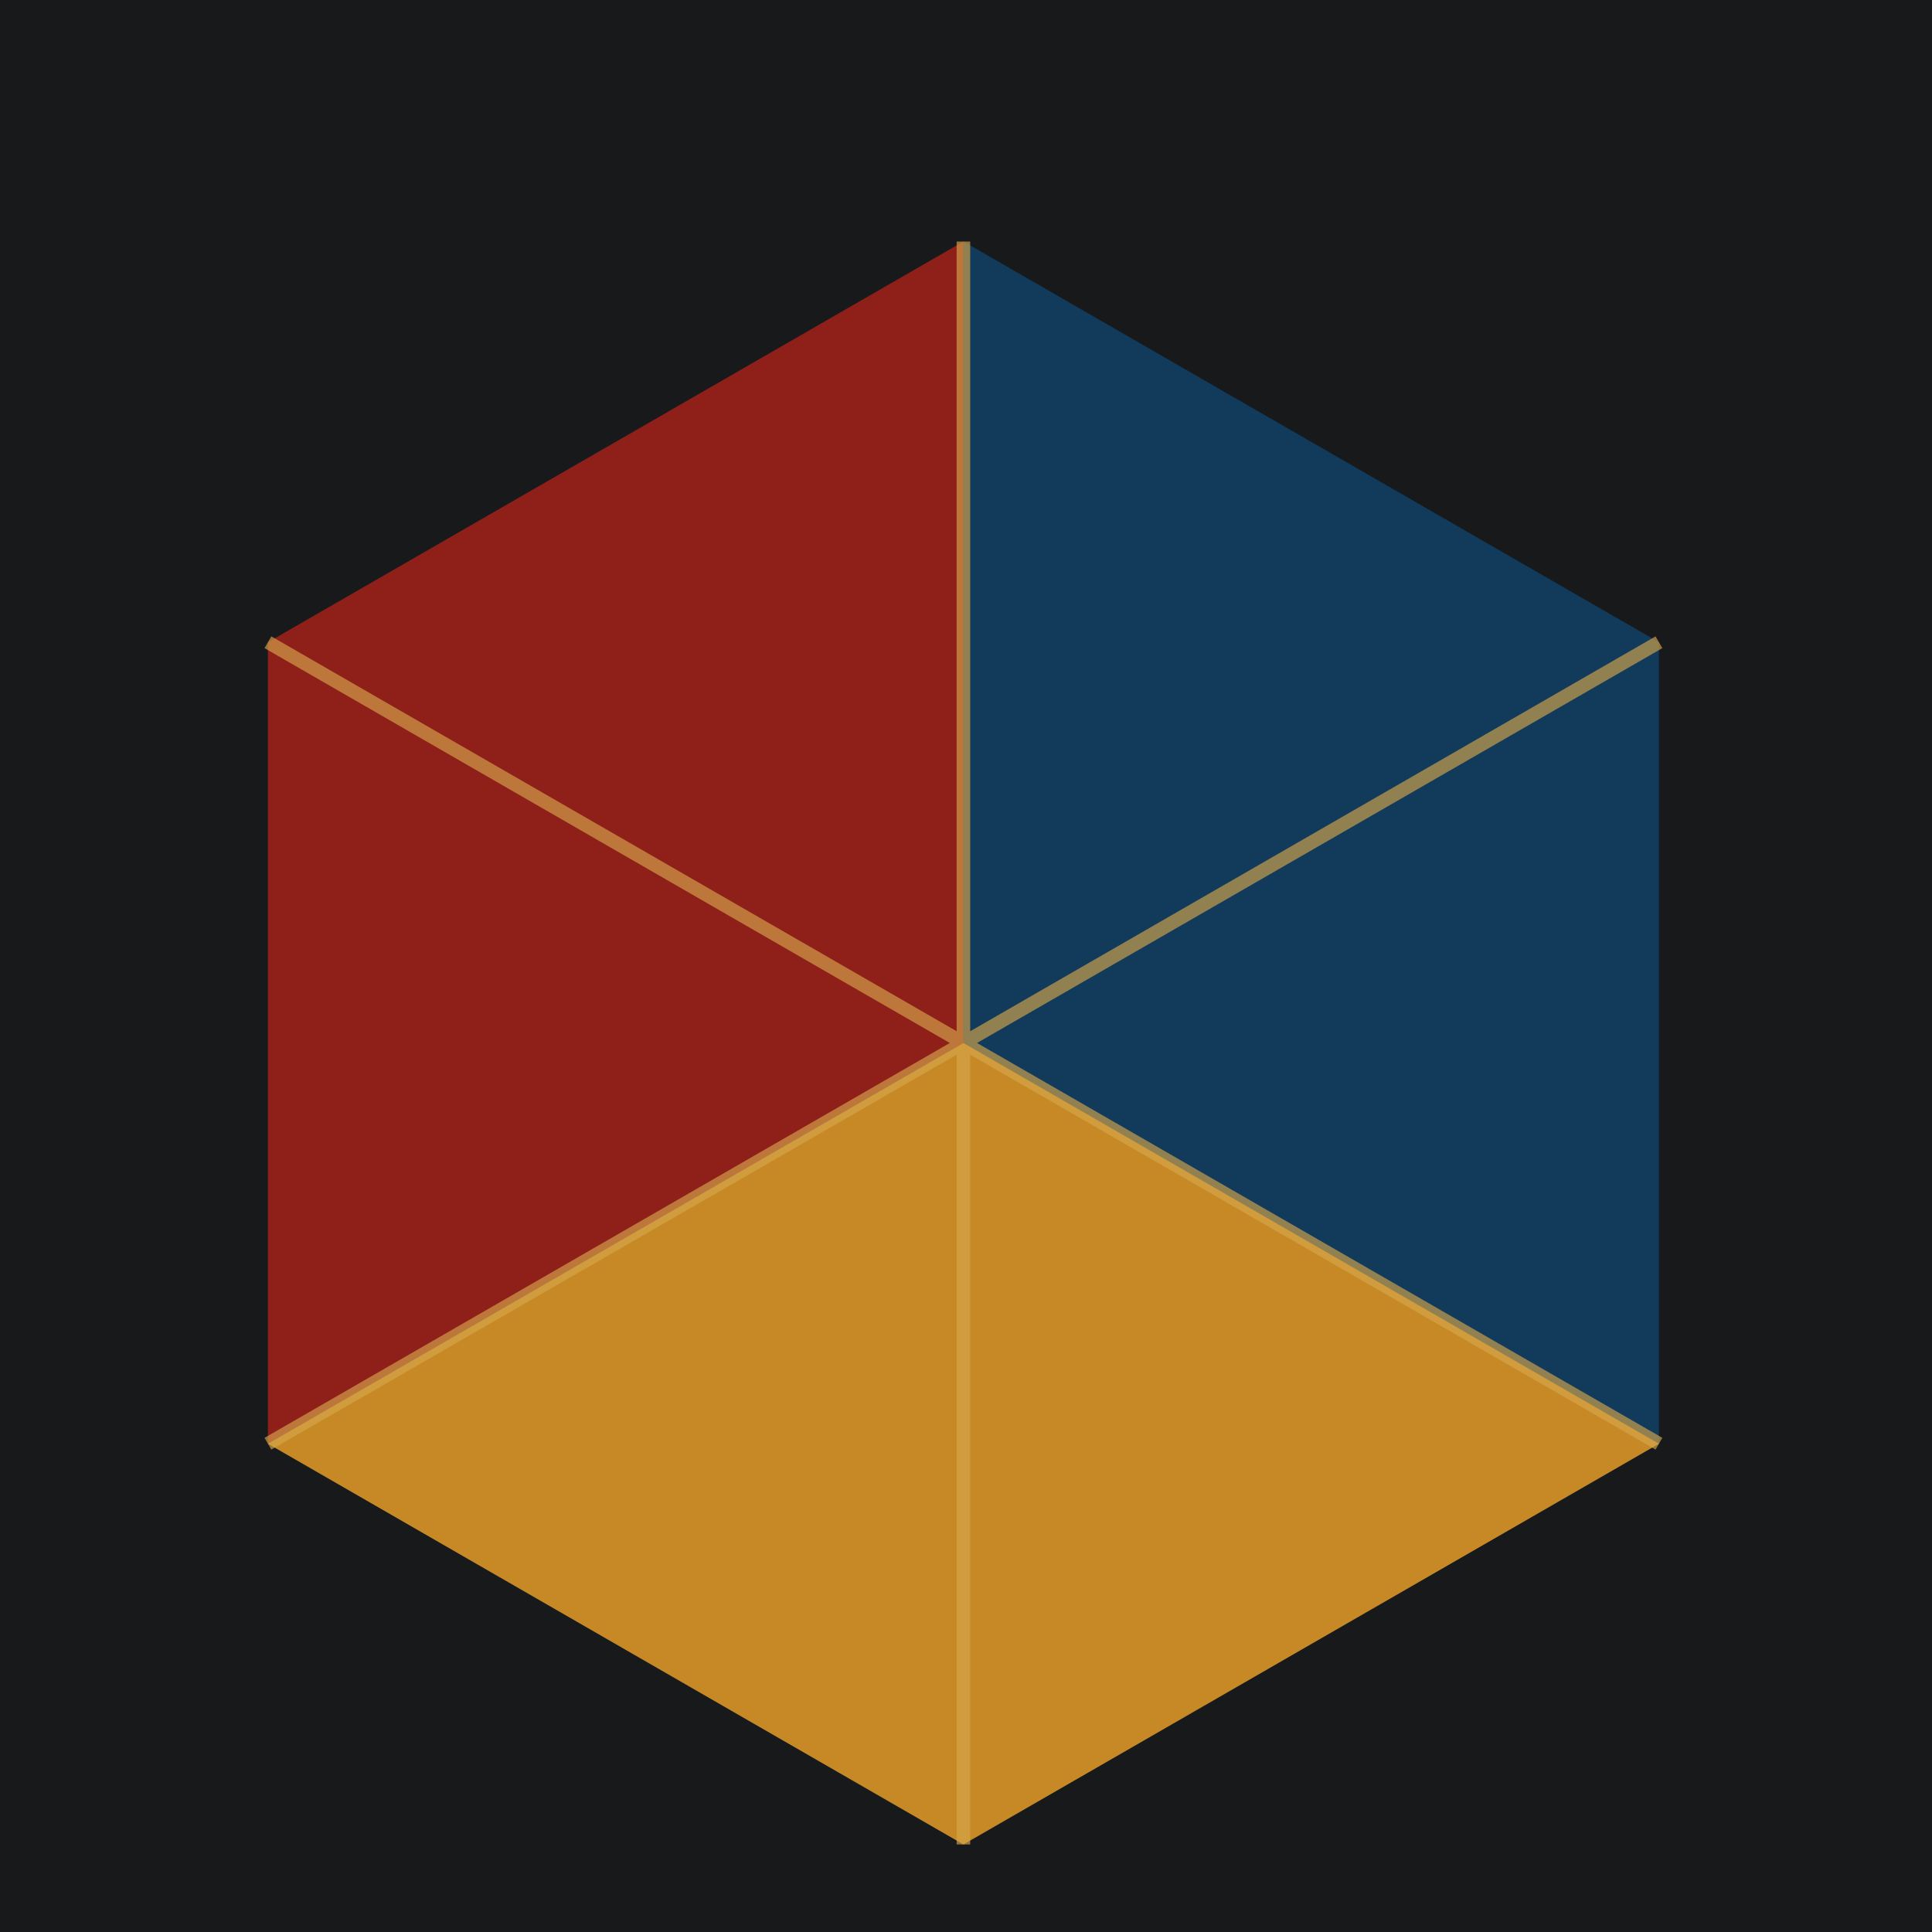
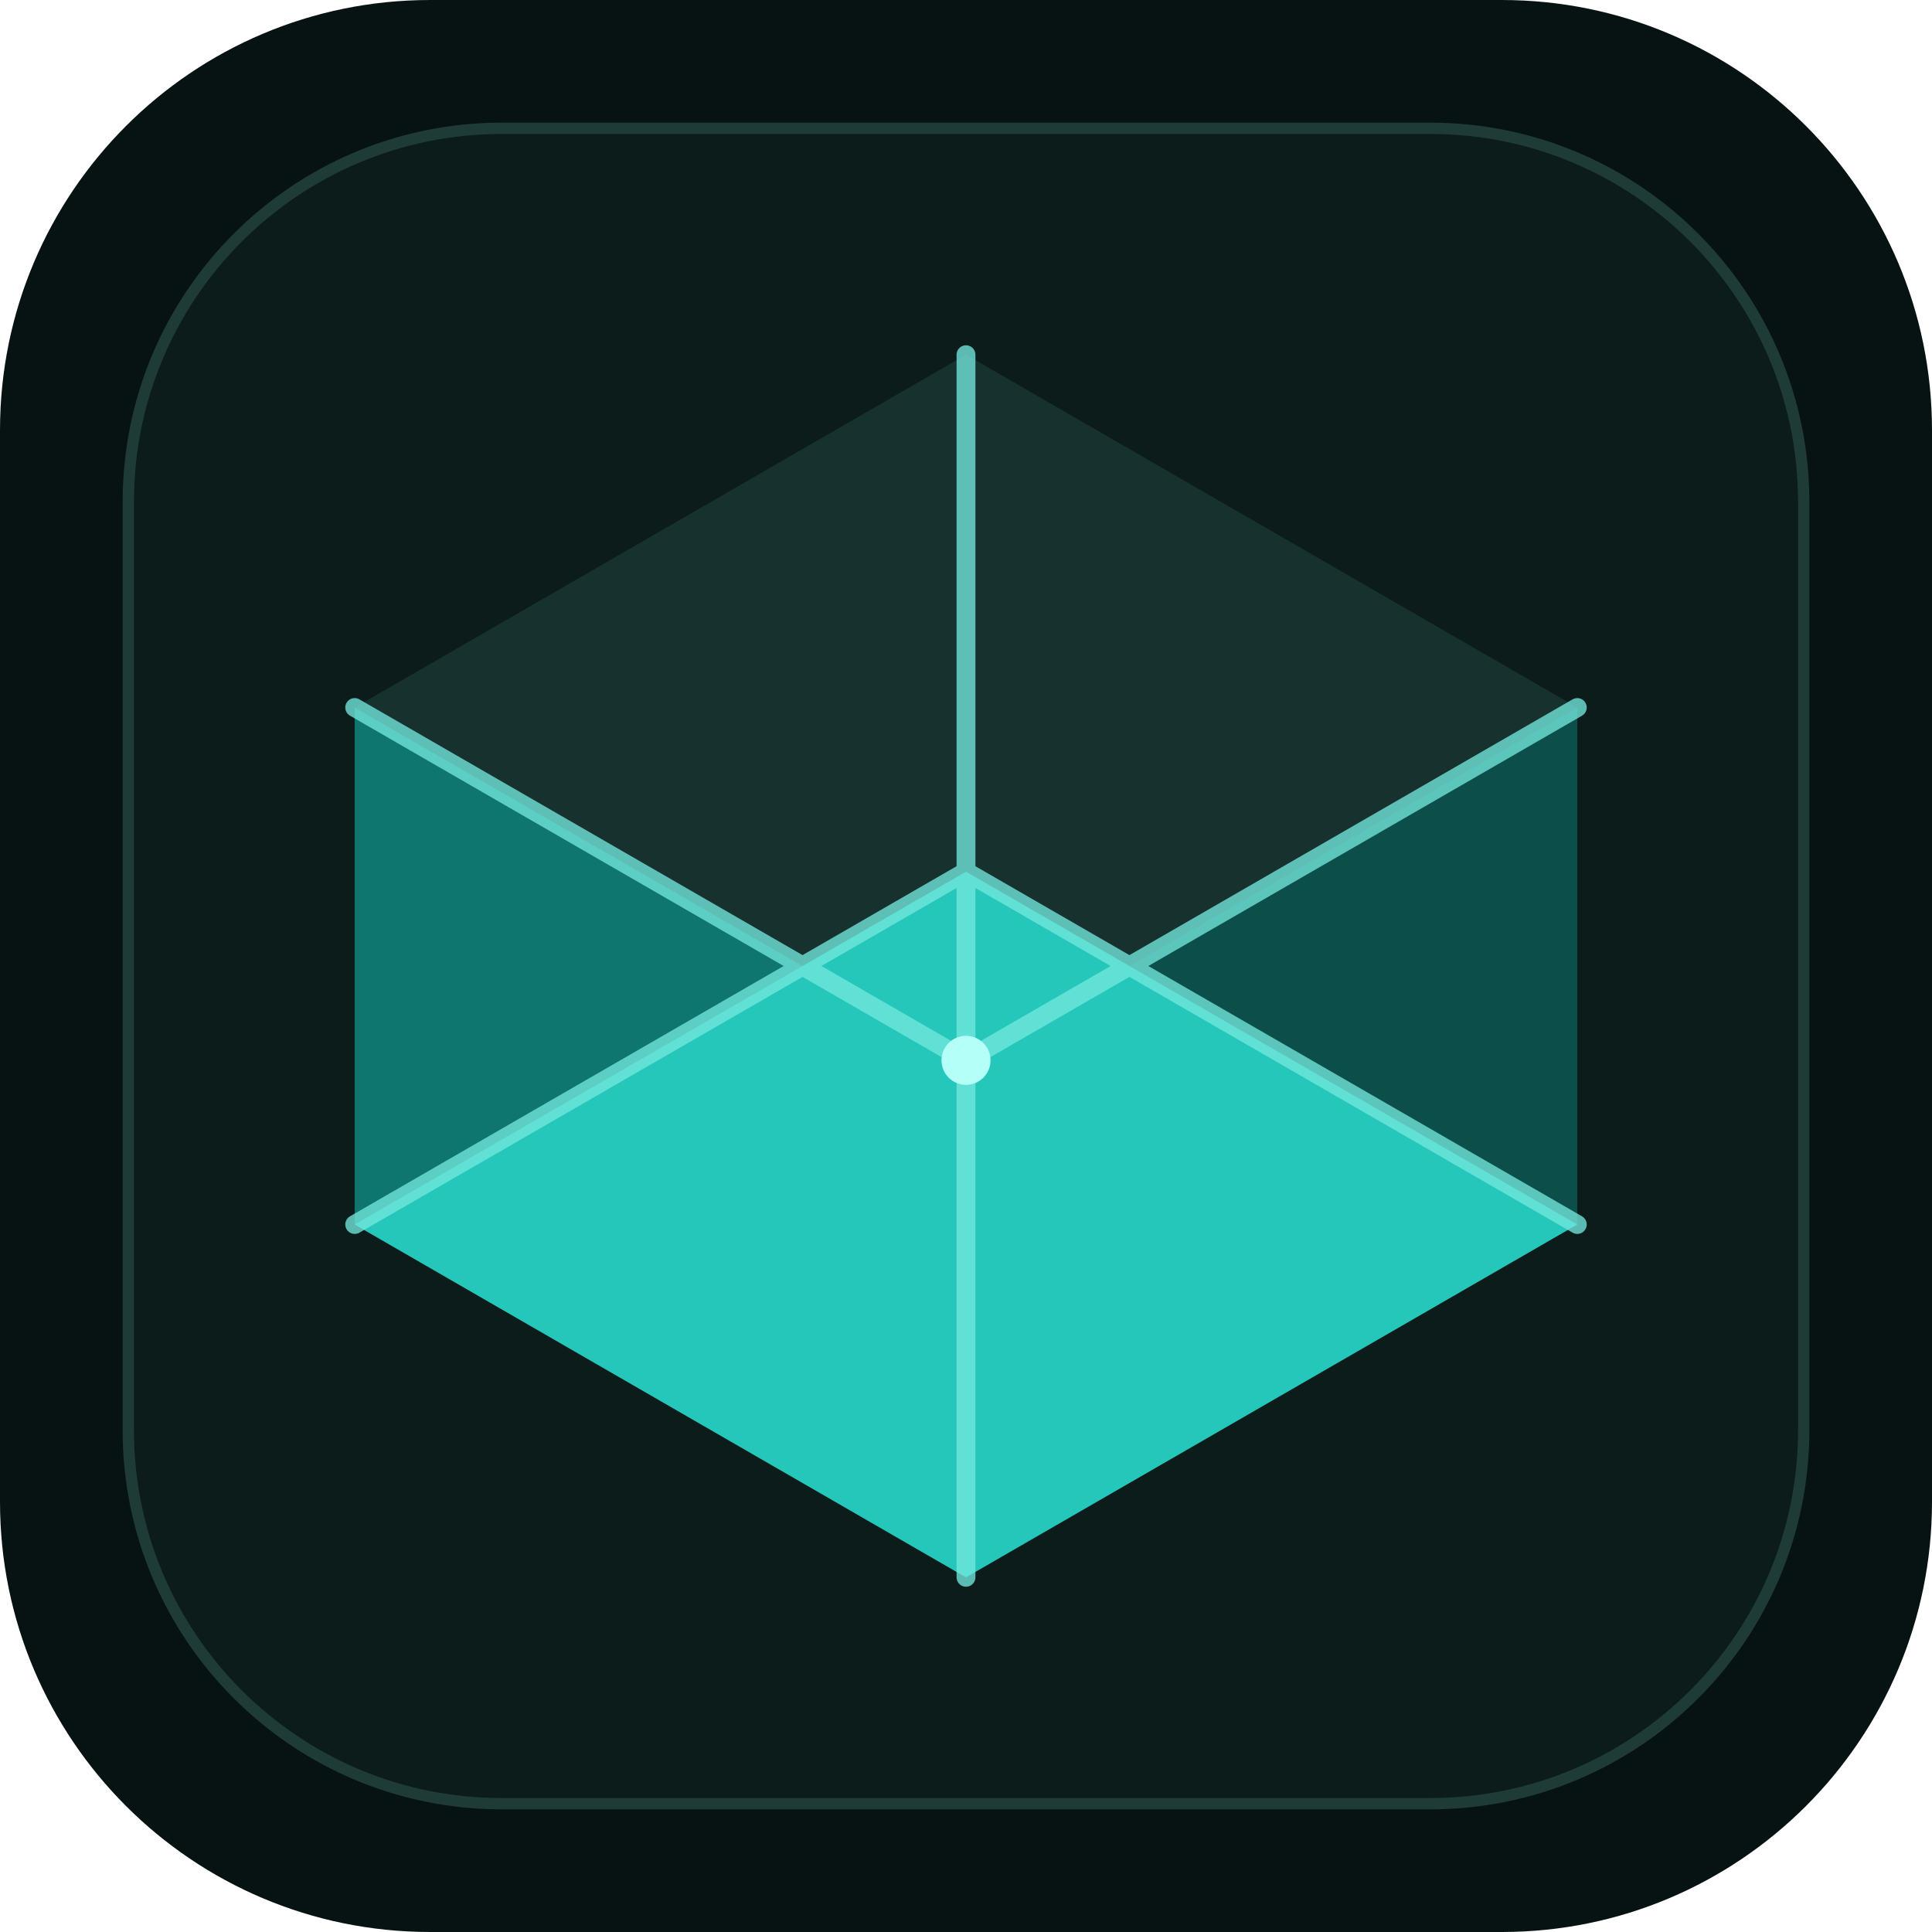
- <svg xmlns="http://www.w3.org/2000/svg" viewBox="0 0 1024 1024">
-   <rect width="1024" height="1024" fill="#17191b" />
-   <g transform="translate(142 128) scale(.72)">
-     <path d="M512 0 1024 295v590L512 1180 0 885V295z" fill="#0b1d2d" />
-     <path d="M512 0 0 295v590l512-295z" fill="#8f2019" />
-     <path d="M512 0 1024 295v590L512 590z" fill="#123a5a" />
-     <path d="M0 885 512 590l512 295-512 295z" fill="#c78925" />
-     <path d="M512 0v590M0 295l512 295 512-295M0 885l512-295 512 295M512 590v590" fill="none" stroke="#d5a64b" stroke-width="10" opacity=".65" />
+ <svg xmlns="http://www.w3.org/2000/svg" viewBox="0 0 1024 1024" role="img" aria-labelledby="title desc">
+   <rect width="1024" height="1024" rx="228" fill="#071312" />
+   <rect x="68" y="68" width="888" height="888" rx="198" fill="#0b1c1a" stroke="#1e3b37" stroke-width="6" />
+   <g transform="translate(188 188)">
+     <path d="M324 0 648 187 324 374 0 187Z" fill="#17312e" />
+     <path d="M0 187 324 374 324 648 0 461Z" fill="#0f766e" />
+     <path d="M648 187 324 374 324 648 648 461Z" fill="#0c4f4a" />
+     <path d="M0 461 324 274 648 461 324 648Z" fill="#24c7ba" />
+     <path d="M324 0v648M0 187l324 187 324-187M0 461l324-187 324 187" fill="none" stroke="#72e7dd" stroke-width="10" stroke-linecap="round" stroke-linejoin="round" opacity=".78" />
+     <circle cx="324" cy="374" r="13" fill="#b5fff9" />
  </g>
</svg>
